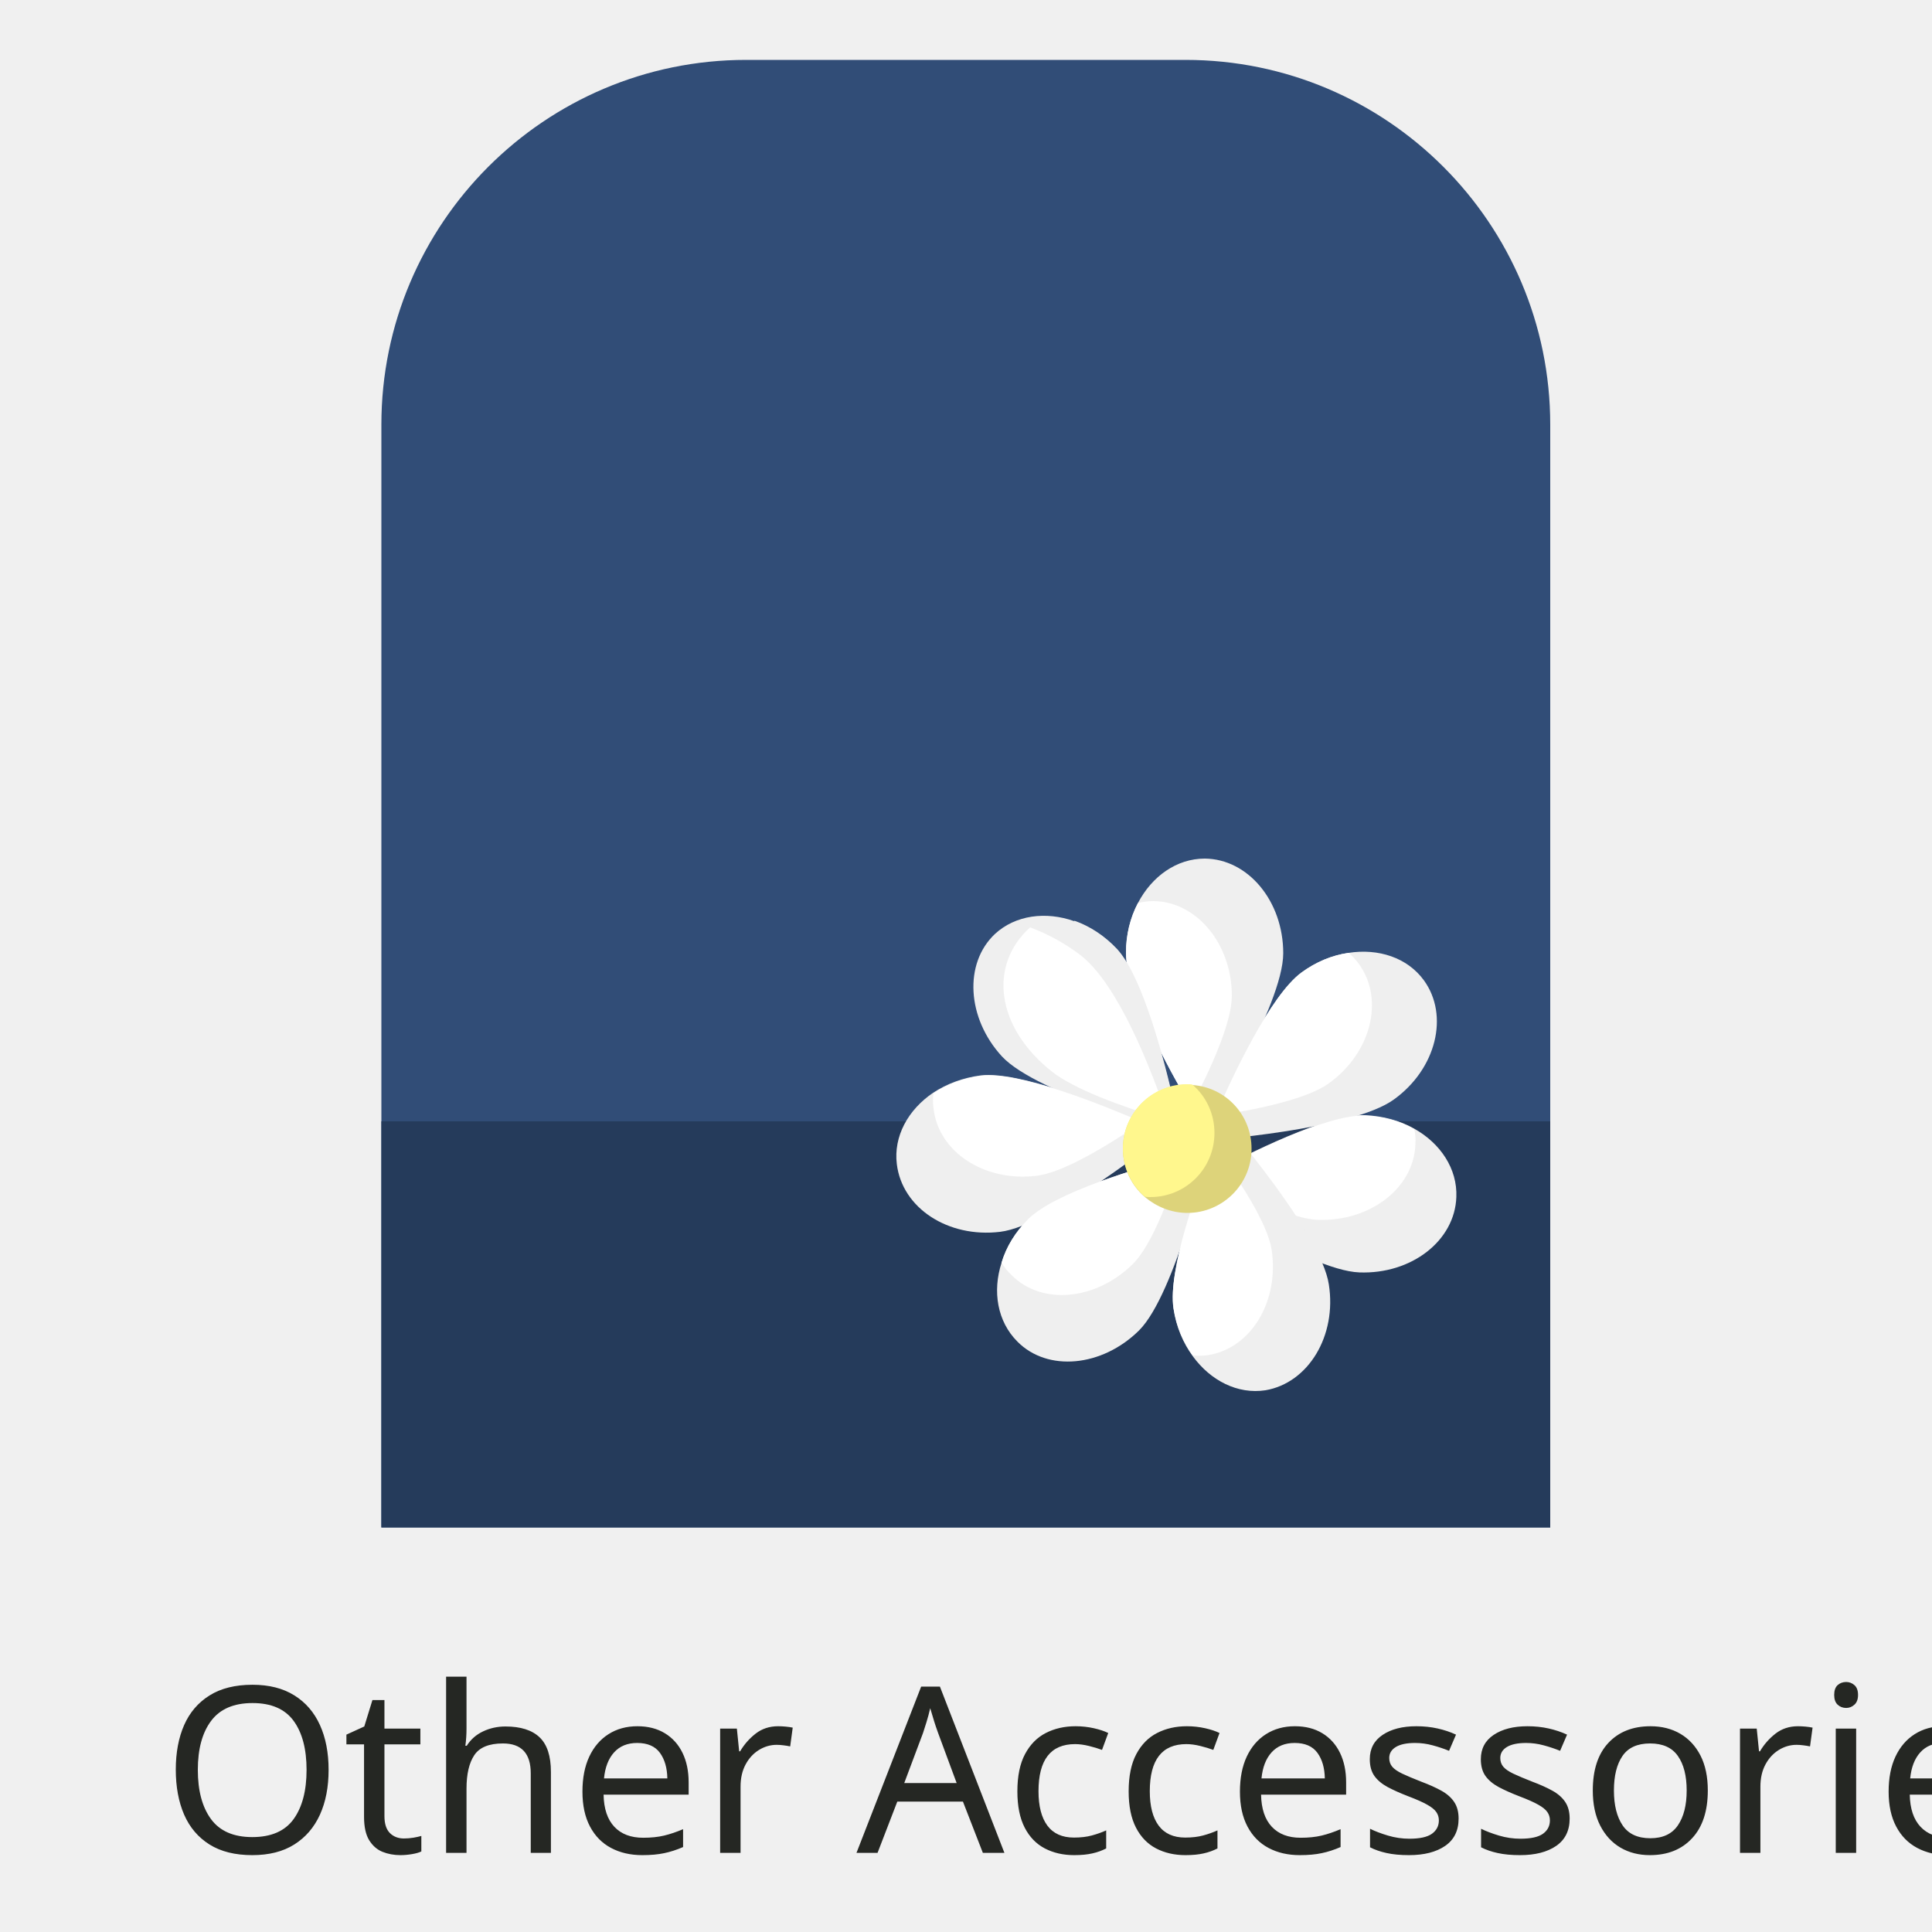
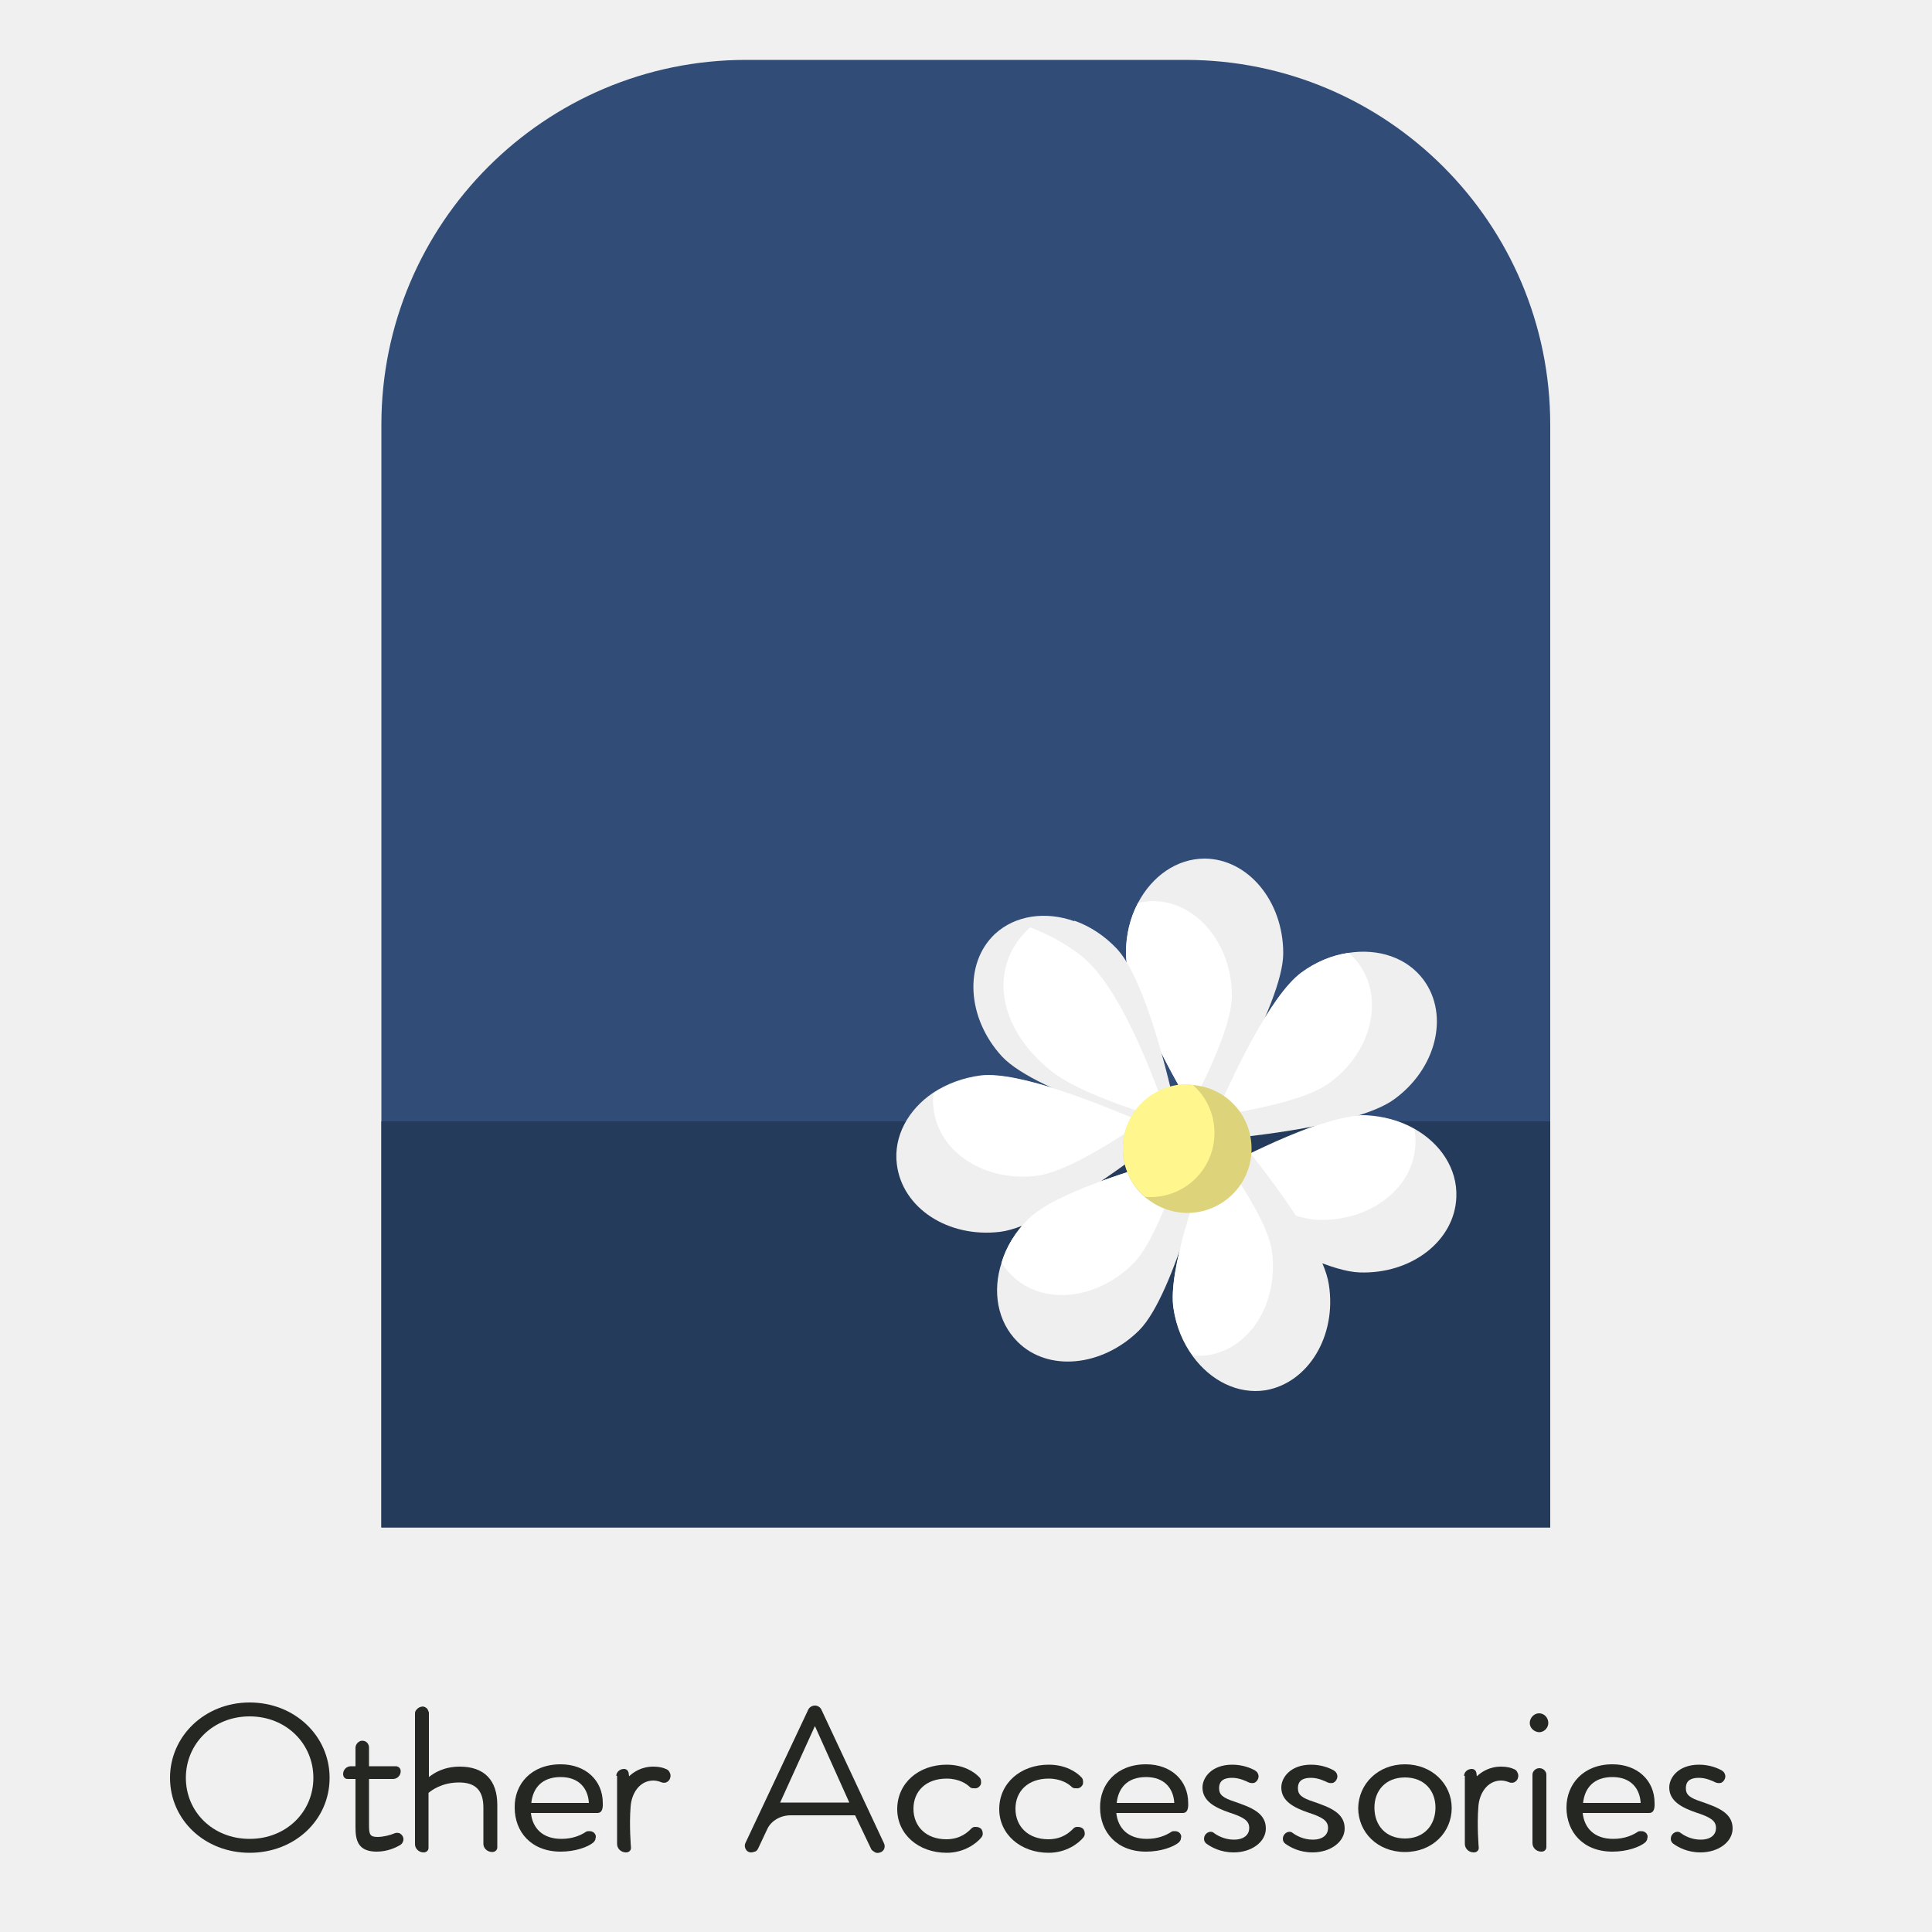
<svg xmlns="http://www.w3.org/2000/svg" version="1.1" x="0px" y="0px" viewBox="0 0 500 500" style="enable-background:new 0 0 500 500;" xml:space="preserve">
  <style type="text/css">
	.st0{display:none;opacity:0.17;}
	.st1{display:inline;fill:#BC3C3F;}
	.st2{display:inline;opacity:2.000000e-02;fill:#FFFFFF;}
	.st3{display:inline;}
	.st4{fill:#DFDFDF;}
	.st5{opacity:0.95;}
	.st6{opacity:7.000000e-02;fill:#DFDFDF;}
	.st7{display:inline;fill:#FFFFFF;}
	.st8{display:inline;fill:#F2E2EA;}
	.st9{display:inline;fill:#E7C7D6;}
	.st10{display:inline;opacity:7.000000e-02;fill:#020301;}
	.st11{display:inline;fill:#BE4751;}
	.st12{display:inline;fill:#020301;}
	.st13{fill:#020301;}
	.st14{fill:#FFFFFF;}
	.st15{display:none;}
	.st16{display:inline;fill:#252723;}
- 	.st17{fill:none;}
- 	.st18{fill:#252723;}
- 	.st19{font-family:'Febrero-Regular';}
- 	.st20{font-size:60px;}
- 	.st21{fill:#1E1E1E;}
- 	.st22{display:inline;fill:#C9C9C9;}
- 	.st23{fill:#C9C9C9;}
- 	.st24{fill:#BA844F;}
- 	.st25{fill:#D69A58;}
- 	.st26{fill:#314D77;}
- 	.st27{fill:#253B5B;}
- 	.st28{fill:#EFEFEF;}
- 	.st29{fill:#DDD37A;}
- 	.st30{fill:#FFF78D;}
+ 	.st17{fill:#252723;}
+ 	.st18{fill:none;}
+ 	.st19{display:none;fill:#252723;}
+ 	.st20{font-family:'Febrero-Regular';}
+ 	.st21{font-size:60px;}
+ 	.st22{fill:#1E1E1E;}
+ 	.st23{display:inline;fill:#C9C9C9;}
+ 	.st24{fill:#C9C9C9;}
+ 	.st25{fill:#BA844F;}
+ 	.st26{fill:#D69A58;}
+ 	.st27{fill:#314D77;}
+ 	.st28{fill:#253B5B;}
+ 	.st29{fill:#EFEFEF;}
+ 	.st30{fill:#DDD37A;}
+ 	.st31{fill:#FFF78D;}
</style>
  <g id="Layer_1">
</g>
  <g id="Layer_2">
    <g class="st0">
      <path class="st1" d="M250,116.7c-49.5,0-89.6,40.1-89.6,89.6c0,49.5,40.1,89.6,89.6,89.6s89.6-40.1,89.6-89.6    C339.6,156.8,299.5,116.7,250,116.7z M250,275.3c-38.1,0-69-30.9-69-69s30.9-69,69-69s69,30.9,69,69S288.1,275.3,250,275.3z" />
      <path class="st1" d="M250,2.3C137.4,2.3,46.1,93.6,46.1,206.3S137.4,410.2,250,410.2s203.9-91.3,203.9-203.9S362.6,2.3,250,2.3z     M250,363.4c-86.8,0-157.1-70.4-157.1-157.1S163.2,49.1,250,49.1s157.1,70.3,157.1,157.1S336.8,363.4,250,363.4z" />
      <rect y="-25.6" class="st2" width="500" height="465.7" />
      <g class="st3">
        <path class="st4" d="M211.1,120.9c0,18.4-8.5,33.4-19.1,33.4s-18.8-14.7-17.7-33.1c0.8-12.9,7.5-23.9,13.1-29.5     c2.4-2.4,6.7-2.4,9.1,0C202.2,97.4,211.1,108.3,211.1,120.9z" />
        <g class="st5">
          <path class="st4" d="M307.7,121.8c0,5.1-0.5,9.9-1.5,14.2c-0.5,2.2-1.1,4.2-1.8,6.1c-0.9,2.3-1.8,4.4-2.9,6.2      c-0.6,1-1.3,1.9-2,2.8c-2.6,3.1-5.6,5-8.8,5c-2,0-3.8-0.7-5.6-1.9c-2.3-1.6-4.3-4.1-6.1-7.4c-0.9-1.7-1.7-3.7-2.5-5.8v0      c-1.8-5.4-2.9-12-2.9-19.1c0-0.7,0-1.4,0-2c0.4-12.1,8-22.6,12.9-28c2.2-2.4,5.9-2.4,8.1,0.1      C299.7,97.6,307.7,108.9,307.7,121.8z" />
          <path class="st4" d="M211.1,121.8c0,18.9-7.6,34.2-17,34.2c-9.4,0-17-15.3-17-34.2c0-12.9,7.9-24.1,13-29.9c2.1-2.5,6-2.5,8.1,0      C203.2,97.7,211.1,108.9,211.1,121.8z" />
          <path class="st4" d="M301.9,120.5c0,3.4-0.4,6.5-1,9.4c-0.3,1.4-0.7,2.8-1.2,4c-0.6,1.5-1.2,2.9-1.9,4.1      c-0.4,0.7-0.8,1.3-1.3,1.8c-1.7,2.1-3.7,3.3-5.8,3.3c-1.3,0-2.5-0.4-3.7-1.2c-1.5-1-2.9-2.7-4-4.9c-0.6-1.1-1.2-2.4-1.6-3.8v0      c-1.2-3.6-1.9-7.9-1.9-12.6c0-0.5,0-0.9,0-1.3c0.2-8,5.3-14.9,8.6-18.5c1.4-1.6,3.9-1.6,5.3,0      C296.6,104.5,301.9,111.9,301.9,120.5z" />
          <path class="st4" d="M205.3,120.4c0,12.5-5,22.6-11.3,22.6c-6.2,0-11.3-10.1-11.3-22.6c0-8.5,5.2-15.9,8.6-19.8      c1.4-1.6,4-1.6,5.4,0C200.1,104.5,205.3,111.9,205.3,120.4z" />
          <ellipse class="st4" cx="245" cy="288.5" rx="10.1" ry="19.9" />
          <ellipse transform="matrix(0.7071 -0.7071 0.7071 0.7071 -21.6584 237.9447)" class="st6" cx="276.4" cy="145.1" rx="23.9" ry="26.1" />
          <ellipse transform="matrix(0.7071 -0.7071 0.7071 0.7071 -42.1721 191.6955)" class="st6" cx="210.3" cy="146.8" rx="26.1" ry="23.9" />
          <ellipse class="st6" cx="244.5" cy="269.4" rx="13.6" ry="23.6" />
          <path class="st4" d="M314.5,198.4c0,2.6-0.1,5.2-0.3,7.8c-0.3,3.8-0.7,7.5-1.4,11.2c-0.4,2.4-1,4.8-1.6,7.2      c-9.1,35.2-35.9,60.7-67.6,60.7c-39.2,0-70.9-38.9-70.9-86.8s31.7-86.8,70.9-86.8c10.8,0,21,2.9,30.1,8.2      c7,4,13.4,9.4,18.9,15.9c1.6,1.9,3.2,3.9,4.6,5.9c1.5,2.1,2.9,4.3,4.2,6.6c0.6,1,1.2,2.1,1.7,3.1c1.8,3.5,3.5,7.2,4.9,11      c3.7,9.8,5.9,20.6,6.3,31.9C314.5,195.7,314.5,197,314.5,198.4z" />
          <path class="st4" d="M318.2,187.4c-0.9,2.6-2.2,4.9-3.8,6.9c0.1,1.4,0.1,2.7,0.1,4.1c0,2.6-0.1,5.2-0.3,7.8      c-4.6,2.9-10,4.6-15.8,4.6c-16.5,0-29.9-13.4-29.9-29.9c0-11.7,6.8-21.9,16.6-26.8c4-2,8.5-3.1,13.3-3.1c0.4,0,0.8,0,1.1,0      c1.3,0,2.5,0.2,3.7,0.4c1.8,3.5,3.5,7.2,4.9,11C317,167,321.5,177.6,318.2,187.4z" />
          <path class="st4" d="M318.2,187.4c-0.9,2.6-2.2,4.9-3.8,6.9c0.1,1.4,0.1,2.7,0.1,4.1c0,2.6-0.1,5.2-0.3,7.8      c-4.6,2.9-10,4.6-15.8,4.6c-16.5,0-29.9-13.4-29.9-29.9c0-11.7,6.8-21.9,16.6-26.8c4-2,8.5-3.1,13.3-3.1c0.4,0,0.8,0,1.1,0      c1.3,0,2.5,0.2,3.7,0.4c1.8,3.5,3.5,7.2,4.9,11C317,167,321.5,177.6,318.2,187.4z" />
          <path class="st4" d="M298.4,220.1c-21.7,0-39.2-17.6-39.2-39.2c0-14.6,8-27.4,19.9-34.2c5.4-3.1,11.6-4.9,18.2-5.1      c-1.5-2.1-3-4-4.6-5.9c-5.8,0.7-11.2,2.5-16.1,5.2v0c-14.1,7.7-23.7,22.7-23.7,40c0,25.1,20.4,45.5,45.5,45.5      c4.5,0,8.8-0.6,12.9-1.8c0.6-2.3,1.1-4.7,1.6-7.2C308.3,219.2,303.5,220.1,298.4,220.1z" />
          <path class="st4" d="M318.2,187.4c-0.9,2.6-2.2,4.9-3.8,6.9c0.1,1.4,0.1,2.7,0.1,4.1c0,2.6-0.1,5.2-0.3,7.8      c-4.6,2.9-10,4.6-15.8,4.6c-16.5,0-29.9-13.4-29.9-29.9c0-11.7,6.8-21.9,16.6-26.8c4-2,8.5-3.1,13.3-3.1c0.4,0,0.8,0,1.1,0      c1.3,0,2.5,0.2,3.7,0.4c1.8,3.5,3.5,7.2,4.9,11C317,167,321.5,177.6,318.2,187.4z" />
          <circle class="st4" cx="186.4" cy="180.9" r="20.9" />
          <ellipse class="st4" cx="241.9" cy="225.1" rx="28.6" ry="13.9" />
          <ellipse class="st4" cx="242.9" cy="220.2" rx="20.8" ry="4.4" />
          <g>
            <path class="st4" d="M318.2,187.4c-0.9,2.6-2.2,4.9-3.8,6.9c-5.3,6.4-14.2,9.2-22.6,6.4c-11-3.6-16.9-15.4-13.3-26.4       c3.6-11,15.4-16.9,26.4-13.3c1.1,0.4,2.2,0.8,3.2,1.4C317,167,321.5,177.6,318.2,187.4z" />
            <circle class="st4" cx="298.2" cy="187.2" r="12.1" />
          </g>
          <circle class="st4" cx="186.4" cy="187.2" r="12.1" />
        </g>
      </g>
      <path class="st7" d="M299.8,123.4c0,4.8-0.5,9.4-1.5,13.5c-0.5,2-1,4-1.7,5.8c-0.8,2.2-1.8,4.2-2.8,5.9c-0.6,1-1.2,1.8-1.9,2.6    c-2.5,3-5.3,4.7-8.4,4.7c-1.9,0-3.7-0.6-5.3-1.8c-2.2-1.5-4.1-3.9-5.8-7c-0.9-1.7-1.7-3.5-2.3-5.5v0c-1.7-5.2-2.8-11.4-2.8-18.2    c0-0.7,0-1.3,0-1.9c0.3-11.5,7.6-21.5,12.3-26.7c2.1-2.3,5.6-2.3,7.7,0.1C292.2,100.4,299.8,111.1,299.8,123.4z" />
      <path class="st7" d="M207.9,123.4c0,17.9-7.3,32.5-16.2,32.5c-9,0-16.2-14.6-16.2-32.5c0-12.3,7.6-22.9,12.3-28.5    c2-2.4,5.7-2.4,7.7,0C200.4,100.5,207.9,111.2,207.9,123.4z" />
      <path class="st8" d="M294.3,122.1c0,3.2-0.3,6.2-1,8.9c-0.3,1.4-0.7,2.6-1.1,3.8c-0.5,1.4-1.2,2.7-1.8,3.9    c-0.4,0.6-0.8,1.2-1.2,1.7c-1.6,2-3.5,3.1-5.6,3.1c-1.2,0-2.4-0.4-3.5-1.2c-1.4-1-2.7-2.6-3.8-4.6c-0.6-1.1-1.1-2.3-1.6-3.7v0    c-1.2-3.4-1.8-7.6-1.8-12c0-0.4,0-0.9,0-1.3c0.2-7.6,5-14.2,8.1-17.6c1.4-1.5,3.7-1.5,5.1,0C289.3,106.9,294.3,114,294.3,122.1z" />
      <path class="st8" d="M202.4,122.1c0,11.9-4.8,21.5-10.7,21.5s-10.7-9.6-10.7-21.5c0-8.1,5-15.2,8.2-18.8c1.3-1.6,3.8-1.6,5.1,0    C197.4,106.9,202.4,114,202.4,122.1z" />
      <ellipse class="st9" cx="240.1" cy="282" rx="9.6" ry="18.9" />
      <ellipse transform="matrix(0.7071 -0.7071 0.7071 0.7071 -23.8416 233.5797)" class="st10" cx="270" cy="145.6" rx="22.7" ry="24.8" />
      <ellipse transform="matrix(0.7071 -0.7071 0.7071 0.7071 -43.3575 189.5799)" class="st10" cx="207.2" cy="147.1" rx="24.8" ry="22.7" />
      <ellipse class="st10" cx="239.7" cy="263.8" rx="12.9" ry="22.5" />
      <path class="st7" d="M306.3,196.3c0,2.5-0.1,5-0.3,7.4c-0.2,3.6-0.7,7.2-1.3,10.6c-0.4,2.3-0.9,4.6-1.5,6.8    c-8.6,33.5-34.2,57.7-64.3,57.7c-37.2,0-67.4-37-67.4-82.6s30.2-82.6,67.4-82.6c10.2,0,19.9,2.8,28.6,7.8c6.7,3.8,12.8,9,18,15.2    c1.5,1.8,3,3.7,4.4,5.6c1.4,2,2.8,4.1,4,6.3c0.6,1,1.1,2,1.6,3c1.8,3.3,3.3,6.8,4.7,10.4c3.5,9.3,5.6,19.6,6,30.4    C306.3,193.7,306.3,195,306.3,196.3z" />
      <path class="st11" d="M309.8,185.8c-0.8,2.5-2.1,4.7-3.6,6.5c0,1.3,0.1,2.6,0.1,3.9c0,2.5-0.1,5-0.3,7.4    c-4.4,2.8-9.5,4.3-15.1,4.3c-15.7,0-28.4-12.7-28.4-28.4c0-11.2,6.4-20.8,15.8-25.5c3.8-1.9,8.1-3,12.6-3c0.4,0,0.7,0,1.1,0    c1.2,0,2.4,0.2,3.5,0.4c1.8,3.3,3.3,6.8,4.7,10.4C308.7,166.4,312.9,176.5,309.8,185.8z" />
      <path class="st11" d="M309.8,185.8c-0.8,2.5-2.1,4.7-3.6,6.5c0,1.3,0.1,2.6,0.1,3.9c0,2.5-0.1,5-0.3,7.4    c-4.4,2.8-9.5,4.3-15.1,4.3c-15.7,0-28.4-12.7-28.4-28.4c0-11.2,6.4-20.8,15.8-25.5c3.8-1.9,8.1-3,12.6-3c0.4,0,0.7,0,1.1,0    c1.2,0,2.4,0.2,3.5,0.4c1.8,3.3,3.3,6.8,4.7,10.4C308.7,166.4,312.9,176.5,309.8,185.8z" />
      <path class="st11" d="M290.9,216.9c-20.6,0-37.3-16.7-37.3-37.3c0-13.9,7.6-26.1,18.9-32.5c5.1-2.9,11-4.7,17.3-4.8    c-1.4-2-2.8-3.8-4.4-5.6c-5.5,0.7-10.6,2.4-15.3,5v0c-13.4,7.4-22.5,21.6-22.5,38c0,23.9,19.4,43.3,43.3,43.3    c4.2,0,8.3-0.6,12.2-1.8c0.6-2.2,1.1-4.5,1.5-6.8C300.4,216,295.8,216.9,290.9,216.9z" />
      <path class="st11" d="M309.8,185.8c-0.8,2.5-2.1,4.7-3.6,6.5c0,1.3,0.1,2.6,0.1,3.9c0,2.5-0.1,5-0.3,7.4    c-4.4,2.8-9.5,4.3-15.1,4.3c-15.7,0-28.4-12.7-28.4-28.4c0-11.2,6.4-20.8,15.8-25.5c3.8-1.9,8.1-3,12.6-3c0.4,0,0.7,0,1.1,0    c1.2,0,2.4,0.2,3.5,0.4c1.8,3.3,3.3,6.8,4.7,10.4C308.7,166.4,312.9,176.5,309.8,185.8z" />
      <circle class="st12" cx="184.4" cy="179.6" r="19.9" />
      <ellipse class="st12" cx="237.3" cy="221.6" rx="27.3" ry="13.2" />
      <ellipse class="st7" cx="238.2" cy="217" rx="19.8" ry="4.2" />
      <g class="st3">
        <path class="st13" d="M309.8,185.8c-0.8,2.5-2.1,4.7-3.6,6.5c-5.1,6.1-13.5,8.8-21.5,6.1c-10.4-3.4-16.1-14.7-12.7-25.1     c3.4-10.4,14.7-16.1,25.1-12.7c1.1,0.4,2.1,0.8,3,1.3C308.7,166.4,312.9,176.5,309.8,185.8z" />
        <circle class="st14" cx="290.8" cy="185.6" r="11.5" />
      </g>
      <circle class="st7" cx="184.4" cy="185.6" r="11.5" />
    </g>
    <g class="st15">
      <path class="st16" d="M207.1,443c0-0.7,0.6-1.3,1.3-1.3h22.4c1,0,1.8,0.8,1.8,1.8c0,1-0.8,1.8-1.8,1.8h-17.6c-1.3,0-2.3,1-2.3,2.2    v10.9h17.3c1,0,1.8,0.8,1.8,1.8c0,1-0.8,1.8-1.8,1.8h-14.5c-1.5,0-2.7,1.2-2.7,2.6v10c0,0.8,0.7,1.5,1.6,1.5h18.3    c1,0,1.7,0.8,1.7,1.7s-0.8,1.7-1.7,1.7h-22.4c-0.7,0-1.3-0.6-1.3-1.3V443z" />
      <path class="st16" d="M246,464.3c1.9,0,3.8,0.5,4.8,0.7c-0.1-3.8-0.6-5.1-4.1-5.1c-2.9,0-5.9,0.7-6.8,0.9c-0.5,0.1-1-0.1-1.1-0.6    c-0.2-0.4,0-0.9,0.4-1.2c0.9-0.6,4-2.4,7.8-2.4c7.1,0,7.5,4.3,7.5,9.5v11.4c0,0.7-0.6,1.2-1.3,1.2h-0.6c-0.7,0-1.1-0.5-1.2-1l0,0    L251,477c-1.6,1.2-4,2.4-7,2.4c-4.3,0-7.7-2.9-7.7-7.5C236.3,467.5,240.1,464.3,246,464.3z M244.2,476c2.9,0,5.6-1.6,6.6-2.8v-5    c-1-0.4-2.7-0.9-4.9-0.9c-3.9,0-5.7,1.7-5.7,4.4C240.3,474.5,241.6,476,244.2,476z" />
      <path class="st16" d="M258.1,459.6c0-1,0.9-1.8,2-1.8c0.6,0,1.1,0.4,1.2,1.1l0.1,0.8c1.2-1.1,3.2-2.5,6.3-2.5    c1.5,0,2.6,0.3,3.2,0.6c0.3,0.1,0.7,0.3,0.9,0.7l0.1,0.2c0.3,0.5,0.3,1.1,0.1,1.5l0,0.1c-0.2,0.5-0.6,0.8-1,1    c-0.4,0.1-0.8,0.1-1.1,0c-0.5-0.2-1.3-0.5-2.2-0.5c-3.7,0-5.7,3.5-5.9,6.8c-0.4,4.8,0.1,10.6,0.1,10.6l0,0v0    c0,0.7-0.5,1.2-1.3,1.2c-1.3,0-2.3-1-2.3-2.2V459.6z" />
      <path class="st16" d="M276,474.1c0.4-0.1,0.9,0,1.2,0.3c0.8,0.6,2.7,1.7,5.1,1.7c2.8,0,4-1.4,4-3c0-1.9-1.4-2.8-5.1-4    c-3.8-1.3-7-3-7-6.5c0-2.6,2.4-5.9,7.7-5.9c2.6,0,4.7,0.8,5.9,1.5c0.5,0.3,0.8,0.7,0.9,1.3c0.1,0.8-0.4,1.6-1.1,1.9    c-0.4,0.1-0.9,0.1-1.4-0.1c-0.8-0.4-2.5-1.2-4.3-1.2c-3,0-3.4,1.5-3.4,2.7c0,1.7,1,2.5,4.1,3.5c4,1.4,8,2.8,8,6.9    c0,3.5-3.7,6.2-8.3,6.2c-3.4,0-5.7-1.3-7-2.2c-0.4-0.3-0.7-0.7-0.7-1.3C274.6,475,275.2,474.3,276,474.1z" />
    </g>
-     <rect x="41.8" y="441" class="st17" width="416.3" height="43.8" />
-     <text transform="matrix(1 0 0 1 41.8383 479.5152)" class="st18 st19 st20">Other Accessories</text>
+     <g>
+       <path class="st17" d="M64.6,440.6c11.7,0,20.7,8.7,20.7,19.5c0,10.9-9,19.4-20.7,19.4c-11.6,0-20.6-8.5-20.6-19.4    C44,449.3,53,440.6,64.6,440.6z M64.6,475.9c9.5,0,16.5-7,16.5-15.8c0-8.8-7-15.9-16.5-15.9c-9.5,0-16.5,7.1-16.5,15.9    C48.1,468.9,55.1,475.9,64.6,475.9z" />
+       <path class="st17" d="M92,460.4H90c-0.9,0-1.2-0.7-1.2-1.3c0-1.1,0.9-2,2-2H92v-4.8c0-0.4,0.2-0.9,0.5-1.2l0.1-0.1    c0.3-0.3,0.7-0.5,1.1-0.5c0.5,0,0.9,0.1,1.3,0.5c0.3,0.3,0.5,0.8,0.5,1.2v4.9h6.9c0.8,0,1.3,0.6,1.3,1.3c0,1.1-0.9,2-2,2h-6.2    v11.9c0,2.4,0.2,3.1,2.2,3.1c1.5,0,3.4-0.5,4.3-0.9c0.4-0.2,0.9-0.2,1.3-0.1c0.7,0.3,1.2,1,1.1,1.8c-0.1,0.5-0.3,0.9-0.7,1.2    c-1.1,0.7-3.4,1.8-6.2,1.8c-4.9,0-5.5-3-5.5-6.3V460.4z" />
+       <path class="st17" d="M108.7,441.8c0.5-0.2,0.9-0.2,1.3,0c0.4,0.2,0.7,0.5,0.8,0.9l0.1,0.2c0.1,0.2,0.1,0.4,0.1,0.6v16.4    c1.4-1.1,3.9-2.7,8-2.7c6.4,0,9.7,3.6,9.7,9.9v11c0,0.7-0.6,1.2-1.3,1.2c-1.3,0-2.3-1-2.3-2.1v-9.4c0-4.5-2.1-6.5-6.3-6.5    c-4.5,0-7.2,2.1-7.9,2.7v14.2c0,0.7-0.5,1.2-1.3,1.2c-1.2,0-2.2-1-2.2-2.1v-33.7c0-0.2,0-0.5,0.1-0.7l0.1-0.2    C107.9,442.3,108.3,441.9,108.7,441.8z" />
+       <path class="st17" d="M145.1,456.6c6.5,0,10.9,4.2,10.9,10c0,0.5,0.2,2.6-1.4,2.6h-17.2c0.4,3.8,2.9,6.7,7.9,6.7    c3,0,5.1-1,6.3-1.8c0.3-0.2,0.5-0.2,0.8-0.2h0.2c0.5,0,1,0.2,1.3,0.6c0.3,0.4,0.4,0.8,0.2,1.3l0,0.2c-0.1,0.3-0.3,0.6-0.5,0.8    c-1.4,1.2-4.7,2.4-8.5,2.4c-7.6,0-11.9-5.1-11.9-11.4C133.1,461.8,137.4,456.6,145.1,456.6z M152.4,466.6    c-0.2-3.7-2.5-6.7-7.3-6.7c-4.9,0-7.2,2.9-7.6,6.7H152.4z" />
+       <path class="st17" d="M159.5,459.6c0-1,0.9-1.8,2-1.8c0.6,0,1.1,0.4,1.2,1.1l0.1,0.8c1.2-1.1,3.2-2.5,6.3-2.5    c1.5,0,2.6,0.3,3.2,0.6c0.3,0.1,0.7,0.3,0.9,0.7l0.1,0.2c0.3,0.5,0.3,1.1,0.1,1.5l0,0.1c-0.2,0.5-0.6,0.8-1,1    c-0.4,0.1-0.8,0.1-1.1,0c-0.5-0.2-1.3-0.5-2.2-0.5c-3.7,0-5.7,3.5-5.9,6.8c-0.4,4.8,0.1,10.6,0.1,10.6l0,0l0,0    c0,0.7-0.5,1.2-1.3,1.2c-1.3,0-2.3-1-2.3-2.2V459.6z" />
+       <path class="st17" d="M192.9,477l16.3-34.6c0.3-0.6,1-1,1.7-1c0.7,0,1.4,0.4,1.7,1.1l16.2,34.6c0.4,0.9,0,2-1,2.3    c-0.5,0.2-1,0.2-1.5-0.1l-0.1-0.1c-0.4-0.2-0.7-0.5-0.8-0.8l-4.1-8.6h-16.7c-2.6,0-5,1.4-6,3.5l-2.4,5.1c-0.2,0.4-0.5,0.7-0.8,0.8    l-0.1,0c-0.5,0.2-1,0.3-1.5,0.1C193,479,192.5,477.9,192.9,477z M219.8,466.5l-8.9-19.8l-9,19.8H219.8z" />
+       <path class="st17" d="M245,456.7c4.4,0,7.2,1.9,8.5,3.3c0.3,0.3,0.4,0.7,0.4,1.2l0,0.2c0,0.4-0.2,0.7-0.5,1    c-0.3,0.3-0.8,0.5-1.3,0.4l-0.3,0c-0.4,0-0.7-0.2-0.9-0.4c-0.7-0.7-2.7-2.1-5.9-2.1c-5.4,0-8.6,3.3-8.6,7.8c0,4.6,3.3,7.9,8.5,7.9    c3.7,0,5.6-1.9,6.4-2.7c0.3-0.3,0.6-0.5,1-0.5l0.2,0c0.5,0,0.9,0.1,1.3,0.4c0.3,0.2,0.4,0.6,0.5,0.9l0,0.1c0.1,0.5,0,0.9-0.3,1.3    c-1.2,1.5-4.4,4-9,4c-7.3,0-12.8-4.8-12.8-11.3C232.2,461.5,237.7,456.7,245,456.7z" />
+       <path class="st17" d="M271.4,456.7c4.4,0,7.2,1.9,8.5,3.3c0.3,0.3,0.4,0.7,0.4,1.2l0,0.2c0,0.4-0.2,0.7-0.5,1    c-0.3,0.3-0.8,0.5-1.3,0.4l-0.3,0c-0.4,0-0.7-0.2-0.9-0.4c-0.7-0.7-2.7-2.1-5.9-2.1c-5.4,0-8.6,3.3-8.6,7.8c0,4.6,3.3,7.9,8.5,7.9    c3.7,0,5.6-1.9,6.4-2.7c0.3-0.3,0.6-0.5,1-0.5l0.2,0c0.5,0,0.9,0.1,1.3,0.4c0.3,0.2,0.4,0.6,0.5,0.9l0,0.1c0.1,0.5,0,0.9-0.3,1.3    c-1.2,1.5-4.4,4-9,4c-7.3,0-12.8-4.8-12.8-11.3C258.6,461.5,264.1,456.7,271.4,456.7z" />
+       <path class="st17" d="M296.6,456.6c6.5,0,10.9,4.2,10.9,10c0,0.5,0.2,2.6-1.4,2.6h-17.2c0.4,3.8,2.9,6.7,7.9,6.7    c3,0,5.1-1,6.3-1.8c0.3-0.2,0.5-0.2,0.8-0.2h0.2c0.5,0,1,0.2,1.3,0.6c0.3,0.4,0.4,0.8,0.2,1.3l0,0.2c-0.1,0.3-0.3,0.6-0.5,0.8    c-1.4,1.2-4.7,2.4-8.5,2.4c-7.6,0-11.9-5.1-11.9-11.4C284.6,461.8,288.9,456.6,296.6,456.6z M303.9,466.6    c-0.2-3.7-2.5-6.7-7.3-6.7c-4.9,0-7.2,2.9-7.6,6.7H303.9z" />
+       <path class="st17" d="M313,474.1c0.4-0.1,0.9,0,1.2,0.3c0.8,0.6,2.7,1.7,5.1,1.7c2.8,0,4-1.4,4-3c0-1.9-1.4-2.8-5.1-4    c-3.8-1.3-7-3-7-6.5c0-2.6,2.4-5.9,7.7-5.9c2.6,0,4.7,0.8,5.9,1.5c0.5,0.3,0.8,0.7,0.9,1.3c0.1,0.8-0.4,1.6-1.1,1.9    c-0.4,0.1-0.9,0.1-1.4-0.1c-0.8-0.4-2.5-1.2-4.3-1.2c-3,0-3.4,1.5-3.4,2.7c0,1.7,1,2.5,4.1,3.5c4,1.4,8,2.8,8,6.9    c0,3.5-3.7,6.2-8.3,6.2c-3.4,0-5.7-1.3-7-2.2c-0.4-0.3-0.7-0.7-0.7-1.3C311.6,475,312.2,474.3,313,474.1z" />
+       <path class="st17" d="M333.4,474.1c0.4-0.1,0.9,0,1.2,0.3c0.8,0.6,2.7,1.7,5.1,1.7c2.8,0,4-1.4,4-3c0-1.9-1.4-2.8-5.1-4    c-3.8-1.3-7-3-7-6.5c0-2.6,2.4-5.9,7.7-5.9c2.6,0,4.7,0.8,5.9,1.5c0.5,0.3,0.8,0.7,0.9,1.3c0.1,0.8-0.4,1.6-1.1,1.9    c-0.4,0.1-0.9,0.1-1.4-0.1c-0.8-0.4-2.5-1.2-4.3-1.2c-3,0-3.4,1.5-3.4,2.7c0,1.7,1,2.5,4.1,3.5c4,1.4,8,2.8,8,6.9    c0,3.5-3.7,6.2-8.3,6.2c-3.4,0-5.7-1.3-7-2.2c-0.4-0.3-0.7-0.7-0.7-1.3C332,475,332.6,474.3,333.4,474.1z" />
+       <path class="st17" d="M363.6,456.6c7,0,12.1,5.1,12.1,11.3c0,6.3-5,11.4-12.1,11.4c-7.1,0-12.1-5.1-12.1-11.4    C351.6,461.7,356.6,456.6,363.6,456.6z M363.6,475.8c4.9,0,7.9-3.4,7.9-8c0-4.4-2.9-7.8-7.9-7.8c-5,0-7.9,3.4-7.9,7.8    C355.7,472.4,358.6,475.8,363.6,475.8z" />
+       <path class="st17" d="M378.9,459.6c0-1,0.9-1.8,2-1.8c0.6,0,1.1,0.4,1.2,1.1l0.1,0.8c1.2-1.1,3.2-2.5,6.3-2.5    c1.5,0,2.6,0.3,3.2,0.6c0.3,0.1,0.7,0.3,0.9,0.7l0.1,0.2c0.3,0.5,0.3,1.1,0.1,1.5l0,0.1c-0.2,0.5-0.6,0.8-1,1    c-0.4,0.1-0.8,0.1-1.1,0c-0.5-0.2-1.3-0.5-2.2-0.5c-3.7,0-5.7,3.5-5.9,6.8c-0.4,4.8,0.1,10.6,0.1,10.6l0,0v0    c0,0.7-0.5,1.2-1.3,1.2c-1.3,0-2.3-1-2.3-2.2V459.6z" />
+       <path class="st17" d="M395.9,445.9c0-1.3,1.1-2.5,2.4-2.5c1.4,0,2.4,1.2,2.4,2.5c0,1.3-1.1,2.4-2.4,2.4    C397,448.2,395.9,447.2,395.9,445.9z M396.6,459.3c0-0.9,0.8-1.7,1.8-1.7c1,0,1.8,0.8,1.8,1.7V478c0,0.7-0.5,1.2-1.3,1.2    c-1.3,0-2.3-1-2.3-2.2V459.3z" />
+       <path class="st17" d="M417.3,456.6c6.5,0,10.9,4.2,10.9,10c0,0.5,0.2,2.6-1.4,2.6h-17.2c0.4,3.8,2.9,6.7,7.9,6.7    c3,0,5.1-1,6.3-1.8c0.3-0.2,0.5-0.2,0.8-0.2h0.2c0.5,0,1,0.2,1.3,0.6c0.3,0.4,0.4,0.8,0.2,1.3l0,0.2c-0.1,0.3-0.3,0.6-0.5,0.8    c-1.4,1.2-4.7,2.4-8.5,2.4c-7.6,0-11.9-5.1-11.9-11.4C405.4,461.8,409.7,456.6,417.3,456.6z M424.6,466.6    c-0.2-3.7-2.5-6.7-7.3-6.7c-4.9,0-7.2,2.9-7.6,6.7H424.6z" />
+       <path class="st17" d="M433.8,474.1c0.4-0.1,0.9,0,1.2,0.3c0.8,0.6,2.7,1.7,5.1,1.7c2.8,0,4-1.4,4-3c0-1.9-1.4-2.8-5.1-4    c-3.8-1.3-7-3-7-6.5c0-2.6,2.4-5.9,7.7-5.9c2.6,0,4.7,0.8,5.9,1.5c0.5,0.3,0.8,0.7,0.9,1.3c0.1,0.8-0.4,1.6-1.1,1.9    c-0.4,0.1-0.9,0.1-1.4-0.1c-0.8-0.4-2.5-1.2-4.3-1.2c-3,0-3.4,1.5-3.4,2.7c0,1.7,1,2.5,4.1,3.5c4,1.4,8,2.8,8,6.9    c0,3.5-3.7,6.2-8.3,6.2c-3.4,0-5.7-1.3-7-2.2c-0.4-0.3-0.7-0.7-0.7-1.3C432.4,475,433,474.3,433.8,474.1z" />
+     </g>
+     <rect x="41.8" y="441" class="st18" width="416.3" height="43.8" />
+     <text transform="matrix(1 0 0 1 41.8383 479.5152)" class="st19 st20 st21">Other Accessories</text>
    <g class="st15">
      <g class="st3">
        <path d="M337.8,21.7v3.1c-7.5,6.9-39.7,12.1-78.3,12.1c-44.2,0-80-6.8-80-15.2H337.8z" />
-         <path class="st21" d="M337.8,21.7c0,1-0.6,2.1-1.6,3.1c-2.5,2.3-7.8,4.5-15.3,6.3c-4.1,1-8.9,1.9-14.3,2.7     c-11.6,1.7-25.6,2.8-40.9,3.1c-2.1,0-4.2,0.1-6.3,0.1c-1.4,0-2.8,0-4.1,0c-16-0.1-30.8-1.2-43-2.8c-5.3-0.7-10.1-1.6-14.3-2.5     c-7.5-1.7-13.1-3.7-16.1-6c-0.3-0.2-0.6-0.5-0.9-0.7c-0.3-0.3-0.5-0.5-0.7-0.7c-0.3-0.4-0.5-0.7-0.7-1.1     c-0.1-0.3-0.2-0.5-0.2-0.8c0-0.1,0-0.3,0-0.4c0-5,12.4-9.3,31.5-12.1c8.7-1.3,18.8-2.2,29.8-2.7c5.7-0.3,11.7-0.4,17.9-0.4     c6.9,0,13.6,0.2,20,0.5c11.1,0.6,21.2,1.6,29.8,2.9C326.4,12.7,337.8,16.9,337.8,21.7z" />
+         <path class="st22" d="M337.8,21.7c0,1-0.6,2.1-1.6,3.1c-2.5,2.3-7.8,4.5-15.3,6.3c-4.1,1-8.9,1.9-14.3,2.7     c-11.6,1.7-25.6,2.8-40.9,3.1c-2.1,0-4.2,0.1-6.3,0.1c-1.4,0-2.8,0-4.1,0c-16-0.1-30.8-1.2-43-2.8c-5.3-0.7-10.1-1.6-14.3-2.5     c-7.5-1.7-13.1-3.7-16.1-6c-0.3-0.2-0.6-0.5-0.9-0.7c-0.3-0.3-0.5-0.5-0.7-0.7c-0.3-0.4-0.5-0.7-0.7-1.1     c-0.1-0.3-0.2-0.5-0.2-0.8c0-0.1,0-0.3,0-0.4c0-5,12.4-9.3,31.5-12.1c8.7-1.3,18.8-2.2,29.8-2.7c5.7-0.3,11.7-0.4,17.9-0.4     c6.9,0,13.6,0.2,20,0.5c11.1,0.6,21.2,1.6,29.8,2.9C326.4,12.7,337.8,16.9,337.8,21.7z" />
        <path d="M414.1,115.7h0.5l-53.7,293.8H152.1L98.6,117c-0.6-1.6-0.9-3.1-0.9-4.8c0-13.1,20-23.8,44.6-23.8     c15.2,0,28.6,4,36.7,10.2c0.1,0.1,0.3,0.2,0.5,0.4V21.7c0,0.1,0,0.3,0,0.4c0,0.3,0.1,0.5,0.2,0.8c0.1,0.2,0.2,0.4,0.3,0.6     c0.1,0.2,0.2,0.4,0.4,0.6c0.2,0.2,0.4,0.5,0.7,0.7c0.7,0.6,1.5,1.2,2.6,1.8c0.2,0.1,0.4,0.2,0.7,0.4c0.2,0.1,0.4,0.2,0.7,0.4     c3.2,1.5,7.6,2.9,13.1,4.2c4.2,0.9,9,1.8,14.3,2.5c11.1,1.5,24.4,2.5,38.9,2.8c2.7,0.1,5.4,0.1,8.2,0.1c2.1,0,4.2,0,6.3-0.1     c15.3-0.2,29.3-1.3,41-2.9c5.3-0.7,10.1-1.6,14.3-2.6c8.2-1.9,14.1-4.1,16.8-6.6v70.9c0.6-0.3,1.2-0.6,1.8-1     c8-3.9,18.6-6.3,30.3-6.3c24.6,0,44.6,10.7,44.6,23.8C414.5,113.4,414.4,114.6,414.1,115.7z" />
      </g>
-       <path class="st22" d="M339.6,94.7c-0.6,0.3-1.2,0.6-1.8,1c0,0-2.5,5.5-2.5,51.3c0,79.8-33.9,144.5-75.7,144.5    s-75.7-64.7-75.7-144.5c0-45.7-4-54.4-4.4-51.6c-0.2,1.1-0.3,2.2-0.5,3.3c-1.7,12.8-2.7,26.2-2.7,40c0,87.8,37.3,158.9,83.2,158.9    s83.2-71.2,83.2-158.9C342.8,123.4,341.7,108.6,339.6,94.7z" />
+       <path class="st23" d="M339.6,94.7c-0.6,0.3-1.2,0.6-1.8,1c0,0-2.5,5.5-2.5,51.3c0,79.8-33.9,144.5-75.7,144.5    s-75.7-64.7-75.7-144.5c0-45.7-4-54.4-4.4-51.6c-0.2,1.1-0.3,2.2-0.5,3.3c-1.7,12.8-2.7,26.2-2.7,40c0,87.8,37.3,158.9,83.2,158.9    s83.2-71.2,83.2-158.9C342.8,123.4,341.7,108.6,339.6,94.7z" />
      <g class="st3">
-         <circle class="st23" cx="260.8" cy="312" r="11.5" />
-         <circle class="st23" cx="251.6" cy="301.8" r="6.8" />
-         <circle class="st23" cx="270" cy="301.8" r="6.8" />
-         <path class="st24" d="M269.8,313.3c0,1.8-0.5,3.5-1.5,4.9c-1.6,2.4-4.3,4-7.4,4c-1.4,0-2.8-0.3-4-0.9c-2.9-1.5-5-4.5-5-8     c0-3.6,2.1-6.7,5.2-8.1c1.1-0.5,2.4-0.8,3.7-0.8c0.3,0,0.5,0,0.7,0C266.1,304.8,269.8,308.7,269.8,313.3z" />
-         <path class="st25" d="M266.5,312.4c0,2.6-1.1,5-2.9,6.6c-1.6,1.5-3.7,2.3-6,2.3c-0.2,0-0.5,0-0.7,0c-2.9-1.5-5-4.5-5-8     c0-3.6,2.1-6.7,5.2-8.1c1.1-0.5,2.4-0.8,3.7-0.8c0.3,0,0.5,0,0.7,0C264.5,305.9,266.5,308.9,266.5,312.4z" />
-         <path class="st24" d="M256.7,301.8c0,3-2.5,5.5-5.5,5.5c-0.9,0-1.6-0.2-2.4-0.6c-1.8-0.9-3.1-2.8-3.1-4.9c0-3,2.5-5.5,5.5-5.5     c0.2,0,0.3,0,0.4,0.1C254.5,296.5,256.7,298.9,256.7,301.8z" />
-         <path class="st25" d="M254.8,301.2c0,3-2.5,5.5-5.5,5.5c-0.2,0-0.3,0-0.5,0c-1.8-0.9-3.1-2.8-3.1-4.9c0-3,2.5-5.5,5.5-5.5     c0.2,0,0.3,0,0.4,0.1C253.5,297.1,254.8,299,254.8,301.2z" />
-         <path class="st24" d="M275.5,301.2c0,3-2.5,5.5-5.5,5.5c-1.1,0-2.2-0.3-3.1-0.9c-1.5-1-2.4-2.6-2.4-4.5c0-3,2.5-5.5,5.5-5.5     c0.2,0,0.4,0,0.7,0.1C273.4,296.1,275.5,298.4,275.5,301.2z" />
-         <path class="st25" d="M273.8,300.7c0,2.9-2.4,5.3-5.3,5.3c-0.5,0-1.1-0.1-1.6-0.3c-1.5-1-2.4-2.6-2.4-4.5c0-3,2.5-5.5,5.5-5.5     c0.2,0,0.4,0,0.7,0.1C272.5,296.6,273.8,298.5,273.8,300.7z" />
+         <circle class="st24" cx="260.8" cy="312" r="11.5" />
+         <circle class="st24" cx="251.6" cy="301.8" r="6.8" />
+         <circle class="st24" cx="270" cy="301.8" r="6.8" />
+         <path class="st25" d="M269.8,313.3c0,1.8-0.5,3.5-1.5,4.9c-1.6,2.4-4.3,4-7.4,4c-1.4,0-2.8-0.3-4-0.9c-2.9-1.5-5-4.5-5-8     c0-3.6,2.1-6.7,5.2-8.1c1.1-0.5,2.4-0.8,3.7-0.8c0.3,0,0.5,0,0.7,0C266.1,304.8,269.8,308.7,269.8,313.3z" />
+         <path class="st26" d="M266.5,312.4c0,2.6-1.1,5-2.9,6.6c-1.6,1.5-3.7,2.3-6,2.3c-0.2,0-0.5,0-0.7,0c-2.9-1.5-5-4.5-5-8     c0-3.6,2.1-6.7,5.2-8.1c1.1-0.5,2.4-0.8,3.7-0.8c0.3,0,0.5,0,0.7,0C264.5,305.9,266.5,308.9,266.5,312.4z" />
+         <path class="st25" d="M256.7,301.8c0,3-2.5,5.5-5.5,5.5c-0.9,0-1.6-0.2-2.4-0.6c-1.8-0.9-3.1-2.8-3.1-4.9c0-3,2.5-5.5,5.5-5.5     c0.2,0,0.3,0,0.4,0.1C254.5,296.5,256.7,298.9,256.7,301.8z" />
+         <path class="st26" d="M254.8,301.2c0,3-2.5,5.5-5.5,5.5c-0.2,0-0.3,0-0.5,0c-1.8-0.9-3.1-2.8-3.1-4.9c0-3,2.5-5.5,5.5-5.5     c0.2,0,0.3,0,0.4,0.1C253.5,297.1,254.8,299,254.8,301.2z" />
+         <path class="st25" d="M275.5,301.2c0,3-2.5,5.5-5.5,5.5c-1.1,0-2.2-0.3-3.1-0.9c-1.5-1-2.4-2.6-2.4-4.5c0-3,2.5-5.5,5.5-5.5     c0.2,0,0.4,0,0.7,0.1C273.4,296.1,275.5,298.4,275.5,301.2z" />
+         <path class="st26" d="M273.8,300.7c0,2.9-2.4,5.3-5.3,5.3c-0.5,0-1.1-0.1-1.6-0.3c-1.5-1-2.4-2.6-2.4-4.5c0-3,2.5-5.5,5.5-5.5     c0.2,0,0.4,0,0.7,0.1C272.5,296.6,273.8,298.5,273.8,300.7z" />
      </g>
    </g>
  </g>
  <g id="Layer_3">
-     <path class="st26" d="M401.3,395.3H98.7V109.9c0-52.1,42.3-94.4,94.4-94.4h113.7c52.1,0,94.4,42.3,94.4,94.4V395.3z" />
-     <rect x="98.7" y="290.2" class="st27" width="302.5" height="105.1" />
-     <path class="st28" d="M332.1,246.7c0,13.5-20.3,45.8-20.3,45.8s-1.5-2.3-3.6-6c-5.8-10-16.8-30-16.8-39.9c0-4.7,1.1-9.1,3.1-12.9   c3.6-6.9,10-11.5,17.3-11.5C323,222.3,332.1,233.2,332.1,246.7z" />
+     <path class="st27" d="M401.3,395.3H98.7V109.9c0-52.1,42.3-94.4,94.4-94.4h113.7c52.1,0,94.4,42.3,94.4,94.4V395.3z" />
+     <rect x="98.7" y="290.2" class="st28" width="302.5" height="105.1" />
+     <path class="st29" d="M332.1,246.7c0,13.5-20.3,45.8-20.3,45.8s-1.5-2.3-3.6-6c-5.8-10-16.8-30-16.8-39.9c0-4.7,1.1-9.1,3.1-12.9   c3.6-6.9,10-11.5,17.3-11.5C323,222.3,332.1,233.2,332.1,246.7z" />
    <path class="st14" d="M318.8,257.7c0,6.9-5.4,18.8-10.6,28.8c-5.8-10-16.8-30-16.8-39.9c0-4.7,1.1-9.1,3.1-12.9   c1.3-0.3,2.6-0.5,4-0.5C309.7,233.3,318.8,244.3,318.8,257.7z" />
    <g>
-       <path class="st28" d="M360.8,284.5c-10.9,8-49,10.7-49,10.7s1-2.5,2.7-6.4c4.6-10.6,14.3-31.2,22.3-37.1c3.8-2.8,8-4.5,12.2-5.1    c7.7-1.2,15.2,1.2,19.5,7.1C375.1,262.8,371.7,276.6,360.8,284.5z" />
+       <path class="st29" d="M360.8,284.5c-10.9,8-49,10.7-49,10.7s1-2.5,2.7-6.4c4.6-10.6,14.3-31.2,22.3-37.1c3.8-2.8,8-4.5,12.2-5.1    c7.7-1.2,15.2,1.2,19.5,7.1C375.1,262.8,371.7,276.6,360.8,284.5z" />
      <path class="st14" d="M344,280.3c-5.6,4.1-18.4,6.8-29.5,8.5c4.6-10.6,14.3-31.2,22.3-37.1c3.8-2.8,8-4.5,12.2-5.1    c1,0.8,1.9,1.8,2.7,2.9C358.3,258.6,354.9,272.4,344,280.3z" />
    </g>
-     <path class="st28" d="M351.8,329.3c-13.5-0.5-45.1-21.9-45.1-21.9s2.4-1.4,6.1-3.4c10.2-5.5,30.6-15.7,40.4-15.4   c4.7,0.2,9.1,1.4,12.8,3.5c6.8,3.8,11.2,10.4,10.9,17.7C376.5,321.1,365.3,329.8,351.8,329.3z" />
+     <path class="st29" d="M351.8,329.3c-13.5-0.5-45.1-21.9-45.1-21.9s2.4-1.4,6.1-3.4c10.2-5.5,30.6-15.7,40.4-15.4   c4.7,0.2,9.1,1.4,12.8,3.5c6.8,3.8,11.2,10.4,10.9,17.7C376.5,321.1,365.3,329.8,351.8,329.3z" />
    <path class="st14" d="M341.2,315.7c-6.9-0.2-18.7-6-28.4-11.6c10.2-5.5,30.6-15.7,40.4-15.4c4.7,0.2,9.1,1.4,12.8,3.5   c0.3,1.3,0.4,2.6,0.3,4C365.9,307.4,354.7,316.1,341.2,315.7z" />
-     <path class="st28" d="M259.3,273.4c9.2,9.9,46.1,19.7,46.1,19.7s-0.5-2.7-1.5-6.8c-2.5-11.3-8.2-33.4-14.9-40.6   c-3.2-3.5-7-5.9-11-7.3c-7.3-2.6-15.2-1.6-20.5,3.3C249.4,249.3,250.2,263.5,259.3,273.4z" />
-     <path class="st28" d="M304,286.2c-3.1-1.1-6.3-2.3-9.4-3.5c-7.6-3.1-14.7-6.7-18-10.3c-8.5-9.2-9.8-22.1-3.3-30   c0.5-0.6,1-1.2,1.6-1.7c1-0.9,2.1-1.7,3.2-2.4c4,1.4,7.8,3.9,11,7.3C295.8,252.9,301.5,274.9,304,286.2z" />
+     <path class="st29" d="M259.3,273.4c9.2,9.9,46.1,19.7,46.1,19.7s-0.5-2.7-1.5-6.8c-2.5-11.3-8.2-33.4-14.9-40.6   c-3.2-3.5-7-5.9-11-7.3c-7.3-2.6-15.2-1.6-20.5,3.3C249.4,249.3,250.2,263.5,259.3,273.4z" />
+     <path class="st29" d="M304,286.2c-3.1-1.1-6.3-2.3-9.4-3.5c-7.6-3.1-14.7-6.7-18-10.3c-8.5-9.2-9.8-22.1-3.3-30   c0.5-0.6,1-1.2,1.6-1.7c1-0.9,2.1-1.7,3.2-2.4c4,1.4,7.8,3.9,11,7.3C295.8,252.9,301.5,274.9,304,286.2z" />
    <path class="st14" d="M302.5,290.1c-12.8-3.9-24.6-8.3-30.3-12.8c-14.4-11.4-16.5-27.5-5.6-37.3c4.8,1.8,9.3,4.3,13.3,7.4   C289.3,255,297.5,275.4,302.5,290.1z" />
    <g>
-       <path class="st28" d="M258.8,318.8c13.4-1.6,43.1-25.6,43.1-25.6s-2.5-1.2-6.4-2.9c-10.6-4.6-31.8-13.1-41.6-12    c-4.7,0.6-8.9,2.2-12.4,4.5c-6.5,4.4-10.3,11.3-9.4,18.5C233.5,312.7,245.4,320.4,258.8,318.8z" />
+       <path class="st29" d="M258.8,318.8c13.4-1.6,43.1-25.6,43.1-25.6s-2.5-1.2-6.4-2.9c-10.6-4.6-31.8-13.1-41.6-12    c-4.7,0.6-8.9,2.2-12.4,4.5c-6.5,4.4-10.3,11.3-9.4,18.5C233.5,312.7,245.4,320.4,258.8,318.8z" />
      <path class="st14" d="M268.2,304.3c6.9-0.8,18.1-7.6,27.4-13.9c-10.6-4.6-31.8-13.1-41.6-12c-4.7,0.6-8.9,2.2-12.4,4.5    c-0.2,1.3-0.2,2.6,0,4C242.9,298.2,254.8,305.9,268.2,304.3z" />
    </g>
-     <path class="st28" d="M294.8,344.3c9.5-9.5,18.1-46.8,18.1-46.8s-2.7,0.6-6.8,1.7c-11.2,2.9-33.1,9.4-40,16.3   c-3.3,3.3-5.7,7.2-6.9,11.3c-2.4,7.4-1.1,15.2,4.1,20.4C271.1,355.1,285.2,353.8,294.8,344.3z" />
+     <path class="st29" d="M294.8,344.3c9.5-9.5,18.1-46.8,18.1-46.8s-2.7,0.6-6.8,1.7c-11.2,2.9-33.1,9.4-40,16.3   c-3.3,3.3-5.7,7.2-6.9,11.3c-2.4,7.4-1.1,15.2,4.1,20.4C271.1,355.1,285.2,353.8,294.8,344.3z" />
    <path class="st14" d="M293.2,327.1c4.9-4.9,9.5-17.1,12.9-27.9c-11.2,2.9-33.1,9.4-40,16.3c-3.3,3.3-5.7,7.2-6.9,11.3   c0.7,1.1,1.5,2.2,2.5,3.1C269.5,337.9,283.6,336.6,293.2,327.1z" />
    <g>
-       <path class="st28" d="M343.9,332.4c-2-13.3-27.1-42.2-27.1-42.2s-1.1,2.5-2.6,6.5c-4.3,10.8-12,32.2-10.5,42    c0.7,4.7,2.5,8.9,5,12.3c4.6,6.3,11.6,9.9,18.8,8.8C338.6,357.9,346,345.7,343.9,332.4z" />
+       <path class="st29" d="M343.9,332.4c-2-13.3-27.1-42.2-27.1-42.2s-1.1,2.5-2.6,6.5c-4.3,10.8-12,32.2-10.5,42    c0.7,4.7,2.5,8.9,5,12.3c4.6,6.3,11.6,9.9,18.8,8.8C338.6,357.9,346,345.7,343.9,332.4z" />
      <path class="st14" d="M329.1,323.4c-1.1-6.8-8.2-17.8-14.9-26.9c-4.3,10.8-12,32.2-10.5,42c0.7,4.7,2.5,8.9,5,12.3    c1.3,0.1,2.7,0.1,4-0.1C323.8,348.9,331.1,336.8,329.1,323.4z" />
    </g>
-     <path class="st29" d="M323.9,297.3c0,9.2-7.5,16.6-16.6,16.6c-4.2,0-8-1.6-11-4.1c-3.5-3-5.7-7.5-5.7-12.5   c0-9.2,7.5-16.6,16.6-16.6c0.5,0,0.9,0,1.4,0.1C317.2,281.4,323.9,288.5,323.9,297.3z" />
-     <path class="st30" d="M314.3,293.2c0,9.2-7.4,16.6-16.6,16.6c-0.5,0-0.9,0-1.4-0.1c-3.5-3-5.7-7.5-5.7-12.5   c0-9.2,7.5-16.6,16.6-16.6c0.5,0,0.9,0,1.4,0.1C312.1,283.7,314.3,288.2,314.3,293.2z" />
+     <path class="st30" d="M323.9,297.3c0,9.2-7.5,16.6-16.6,16.6c-4.2,0-8-1.6-11-4.1c-3.5-3-5.7-7.5-5.7-12.5   c0-9.2,7.5-16.6,16.6-16.6c0.5,0,0.9,0,1.4,0.1C317.2,281.4,323.9,288.5,323.9,297.3z" />
+     <path class="st31" d="M314.3,293.2c0,9.2-7.4,16.6-16.6,16.6c-0.5,0-0.9,0-1.4-0.1c-3.5-3-5.7-7.5-5.7-12.5   c0-9.2,7.5-16.6,16.6-16.6c0.5,0,0.9,0,1.4,0.1C312.1,283.7,314.3,288.2,314.3,293.2z" />
  </g>
</svg>
